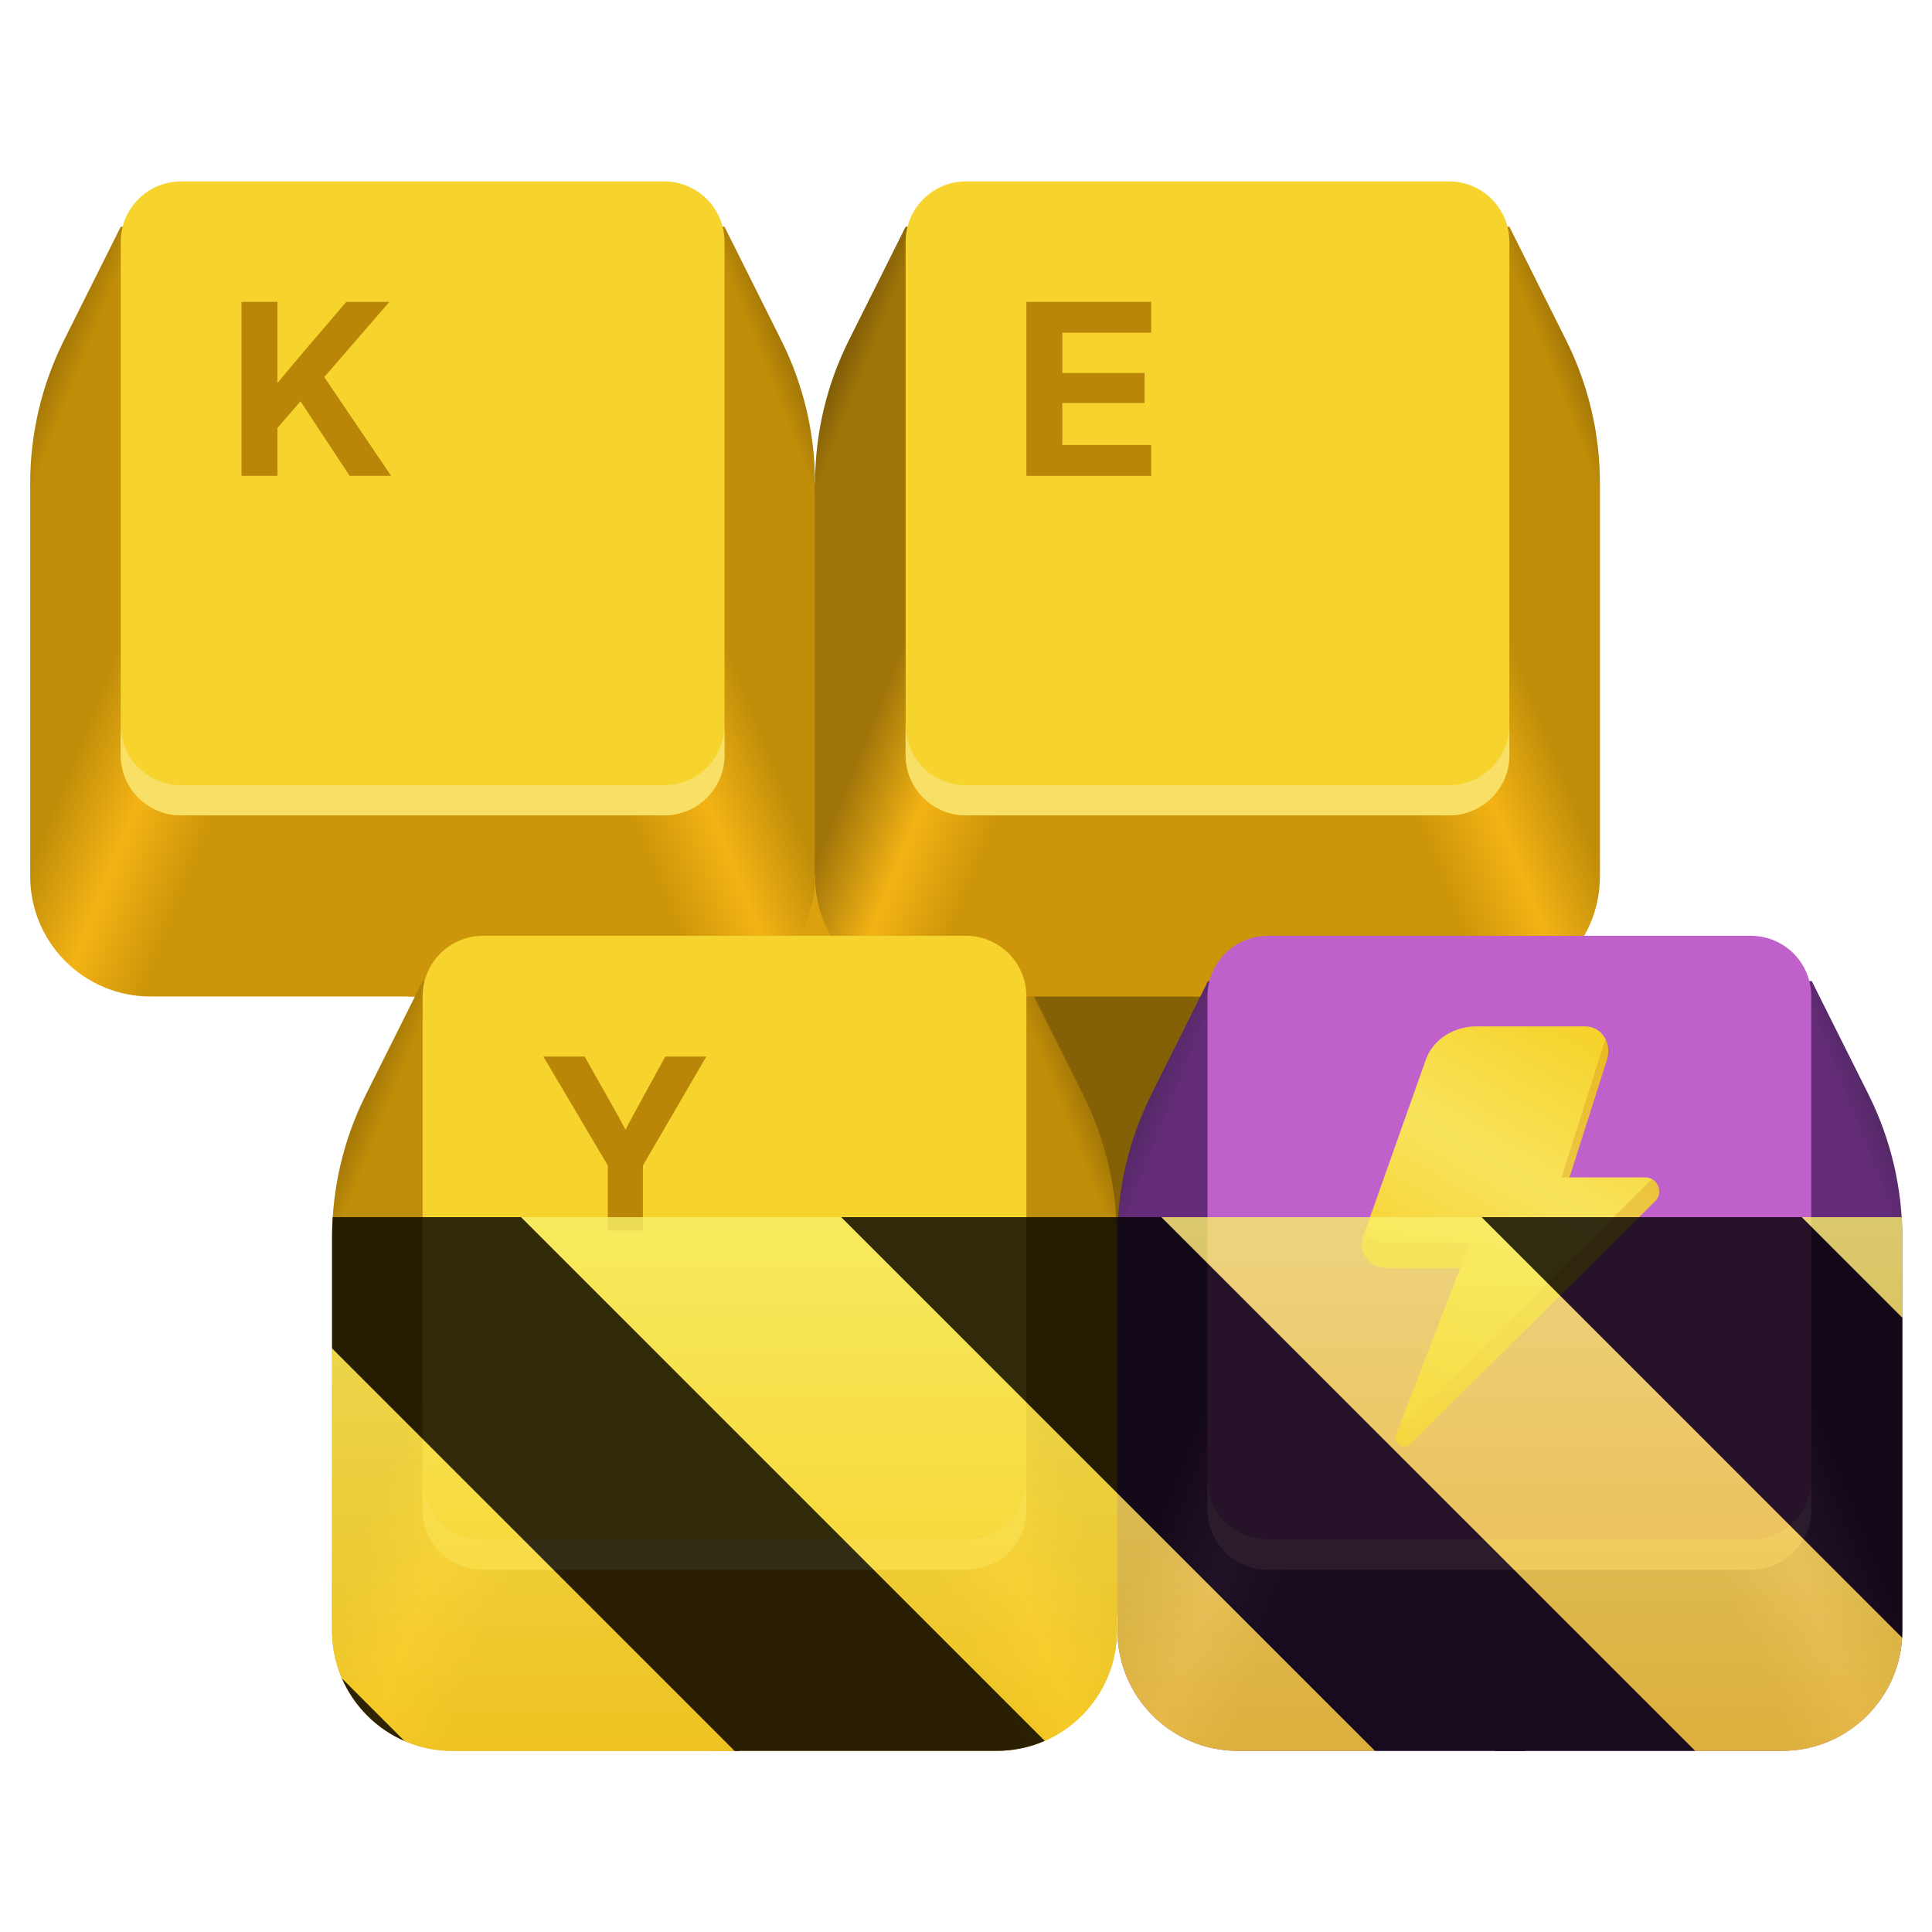
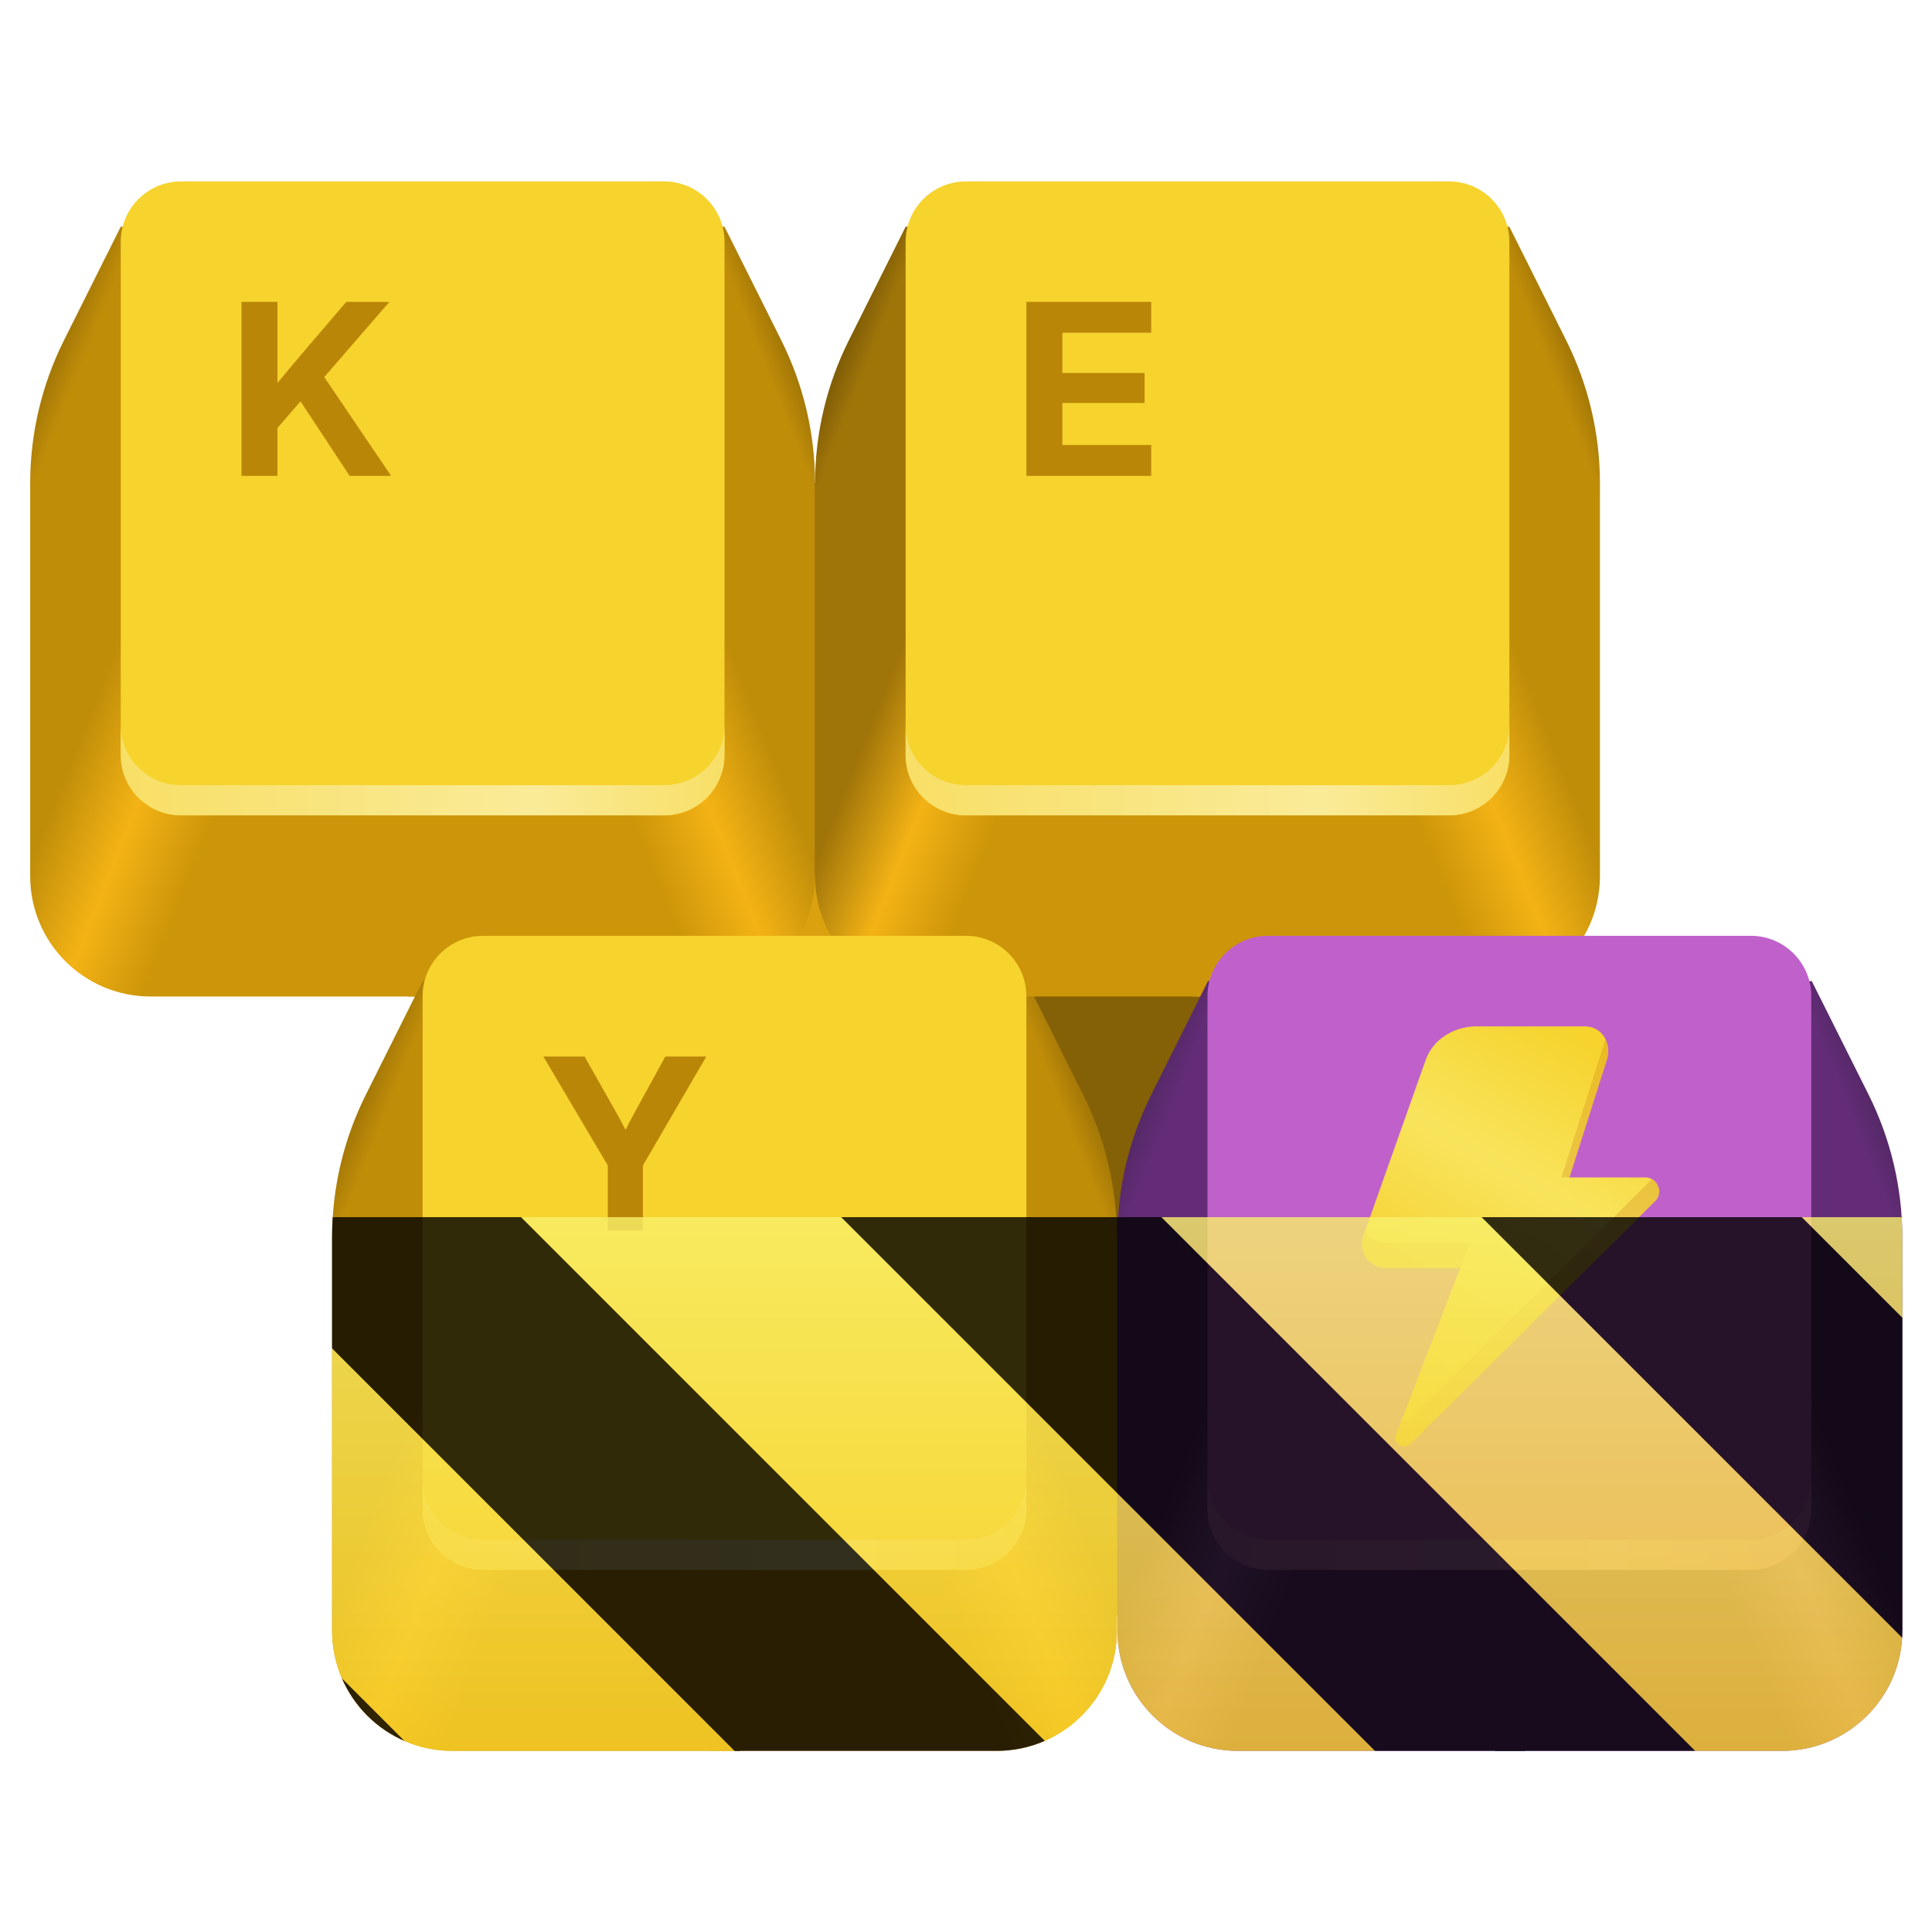
<svg xmlns="http://www.w3.org/2000/svg" xmlns:xlink="http://www.w3.org/1999/xlink" height="128px" viewBox="0 0 128 128" width="128px">
  <filter id="a" height="100%" width="100%" x="0%" y="0%">
    <feColorMatrix color-interpolation-filters="sRGB" values="0 0 0 0 1 0 0 0 0 1 0 0 0 0 1 0 0 0 1 0" />
  </filter>
  <linearGradient id="b" gradientUnits="userSpaceOnUse">
    <stop offset="0" stop-color="#cd9509" />
    <stop offset="0.426" stop-color="#cd9509" />
    <stop offset="0.563" stop-color="#f3b315" />
    <stop offset="0.705" stop-color="#c08d09" />
    <stop offset="0.955" stop-color="#c08d09" />
    <stop offset="1" stop-color="#a57907" />
  </linearGradient>
  <linearGradient id="c" x1="29.974" x2="63.696" xlink:href="#b" y1="66.019" y2="52.565" />
  <linearGradient id="d" x1="81.974" x2="115.696" xlink:href="#b" y1="66.019" y2="52.565" />
  <linearGradient id="e" gradientTransform="matrix(-1 0 0 1 -368.4579 -225.0585)" x1="-394.484" x2="-360.762" xlink:href="#b" y1="291.078" y2="277.624" />
  <linearGradient id="f" x1="49.974" x2="83.696" xlink:href="#b" y1="116" y2="102.546" />
  <linearGradient id="g" gradientUnits="userSpaceOnUse">
    <stop offset="0" stop-color="#783690" />
    <stop offset="0.426" stop-color="#783690" />
    <stop offset="0.563" stop-color="#a35ac0" />
    <stop offset="0.705" stop-color="#642c78" />
    <stop offset="0.955" stop-color="#642c78" />
    <stop offset="1" stop-color="#562968" />
  </linearGradient>
  <linearGradient id="h" x1="102.009" x2="135.731" xlink:href="#g" y1="116" y2="102.546" />
  <linearGradient id="i" gradientTransform="matrix(-1 0 0 1 -316.4579 -225.0585)" gradientUnits="userSpaceOnUse" x1="-394.484" x2="-360.762" y1="291.078" y2="277.624">
    <stop offset="0" stop-color="#cd9509" />
    <stop offset="0.426" stop-color="#cd9509" />
    <stop offset="0.563" stop-color="#f3b315" />
    <stop offset="0.705" stop-color="#9f7409" />
    <stop offset="0.955" stop-color="#9f7409" />
    <stop offset="1" stop-color="#815e07" />
  </linearGradient>
-   <linearGradient id="j" gradientTransform="matrix(-1 0 0 1 -348.4579 -175.0779)" x1="-394.484" x2="-360.762" xlink:href="#b" y1="291.078" y2="277.624" />
-   <linearGradient id="k" gradientTransform="matrix(-1 0 0 1 -296.4228 -175.0779)" x1="-394.484" x2="-360.762" xlink:href="#g" y1="291.078" y2="277.624" />
-   <linearGradient id="l" gradientUnits="userSpaceOnUse" x1="107.104" x2="93.049" y1="70.002" y2="94.345">
+   <linearGradient id="j" gradientUnits="userSpaceOnUse">
+     <stop offset="0" stop-color="#f8df66" />
+     <stop offset="0.687" stop-color="#faeb98" />
+     <stop offset="1" stop-color="#f8df66" />
+   </linearGradient>
+   <linearGradient id="k" x1="8" x2="48" xlink:href="#j" y1="51.019" y2="51.019" />
+   <linearGradient id="l" x1="60" x2="100" xlink:href="#j" y1="51.019" y2="51.019" />
+   <linearGradient id="m" gradientTransform="matrix(-1 0 0 1 -348.4579 -175.0779)" x1="-394.484" x2="-360.762" xlink:href="#b" y1="291.078" y2="277.624" />
+   <linearGradient id="n" x1="28" x2="68" xlink:href="#j" y1="101" y2="101" />
+   <linearGradient id="o" gradientTransform="matrix(-1 0 0 1 -296.4228 -175.0779)" x1="-394.484" x2="-360.762" xlink:href="#g" y1="291.078" y2="277.624" />
+   <linearGradient id="p" gradientUnits="userSpaceOnUse" x1="80" x2="120" y1="101" y2="101">
+     <stop offset="0" stop-color="#c773d0" />
+     <stop offset="0.674" stop-color="#d38bda" />
+     <stop offset="1" stop-color="#c773d0" />
+   </linearGradient>
+   <linearGradient id="q" gradientUnits="userSpaceOnUse" x1="107.104" x2="93.049" y1="70.002" y2="94.345">
    <stop offset="0" stop-color="#f6d32d" />
    <stop offset="0.36" stop-color="#f8e45c" />
    <stop offset="1" stop-color="#f5c211" />
  </linearGradient>
-   <clipPath id="m">
+   <clipPath id="r">
    <rect height="128" width="128" />
  </clipPath>
-   <clipPath id="n">
+   <clipPath id="s">
    <rect height="128" width="128" />
  </clipPath>
-   <mask id="o">
+   <mask id="t">
    <g filter="url(#a)">
-       <g clip-path="url(#n)" filter="url(#a)">
-         <g clip-path="url(#m)">
+       <g clip-path="url(#s)" filter="url(#a)">
+         <g clip-path="url(#r)">
          <path d="m 52 32 h 30 v 75 h -30 z m 0 0" fill="#846007" />
          <path d="m 52 58 h 4 v 6 h -4 z m 0 0" fill="#dba10f" />
          <path d="m 27 15.02 v 51 h 19.035 c 4.398 0 7.965 -3.566 7.965 -7.965 v -26.035 c 0 -3.289 -0.766 -6.531 -2.238 -9.473 l -3.762 -7.527 z m 0 0" fill="url(#c)" />
          <path d="m 79 15.02 v 51 h 19.035 c 4.398 0 7.965 -3.566 7.965 -7.965 v -26.035 c 0 -3.289 -0.766 -6.531 -2.238 -9.473 l -3.762 -7.527 z m 0 0" fill="url(#d)" />
          <path d="m 29 15.02 v 51 h -19.035 c -4.398 0 -7.965 -3.566 -7.965 -7.965 v -26.035 c 0 -3.289 0.766 -6.531 2.238 -9.473 l 3.762 -7.527 z m 0 0" fill="url(#e)" />
          <path d="m 47 65 v 51 h 19.035 c 4.398 0 7.965 -3.566 7.965 -7.965 v -26.035 c 0 -3.289 -0.766 -6.531 -2.238 -9.473 l -3.762 -7.527 z m 0 0" fill="url(#f)" />
          <path d="m 99.035 65 v 51 h 19.035 c 4.398 0 7.965 -3.566 7.965 -7.965 v -26.035 c 0 -3.289 -0.766 -6.531 -2.234 -9.473 l -3.766 -7.527 z m 0 0" fill="url(#h)" />
          <path d="m 81 15.02 v 51 h -19.035 c -4.398 0 -7.965 -3.566 -7.965 -7.965 v -26.035 c 0 -3.289 0.766 -6.531 2.238 -9.473 l 3.762 -7.527 z m 0 0" fill="url(#i)" />
          <path d="m 12 12.02 h 32 c 2.211 0 4 1.789 4 4 v 34 c 0 2.211 -1.789 4 -4 4 h -32 c -2.211 0 -4 -1.789 -4 -4 v -34 c 0 -2.211 1.789 -4 4 -4 z m 0 0" fill="#f6d32d" />
-           <path d="m 8 48.02 v 2 c 0 2.215 1.785 4 4 4 h 32 c 2.215 0 4 -1.785 4 -4 v -2 c 0 2.215 -1.785 4 -4 4 h -32 c -2.215 0 -4 -1.785 -4 -4 z m 0 0" fill="#f8df66" />
+           <path d="m 8 48.02 v 2 c 0 2.215 1.785 4 4 4 h 32 c 2.215 0 4 -1.785 4 -4 v -2 c 0 2.215 -1.785 4 -4 4 h -32 c -2.215 0 -4 -1.785 -4 -4 z m 0 0" fill="url(#k)" />
          <path d="m 64 12.02 h 32 c 2.211 0 4 1.789 4 4 v 34 c 0 2.211 -1.789 4 -4 4 h -32 c -2.211 0 -4 -1.789 -4 -4 v -34 c 0 -2.211 1.789 -4 4 -4 z m 0 0" fill="#f6d32d" />
-           <path d="m 60 48.02 v 2 c 0 2.215 1.785 4 4 4 h 32 c 2.215 0 4 -1.785 4 -4 v -2 c 0 2.215 -1.785 4 -4 4 h -32 c -2.215 0 -4 -1.785 -4 -4 z m 0 0" fill="#f8df66" />
-           <path d="m 49 65 v 51 h -19.035 c -4.398 0 -7.965 -3.566 -7.965 -7.965 v -26.035 c 0 -3.289 0.766 -6.531 2.238 -9.473 l 3.762 -7.527 z m 0 0" fill="url(#j)" />
+           <path d="m 60 48.02 v 2 c 0 2.215 1.785 4 4 4 h 32 c 2.215 0 4 -1.785 4 -4 v -2 c 0 2.215 -1.785 4 -4 4 h -32 c -2.215 0 -4 -1.785 -4 -4 z m 0 0" fill="url(#l)" />
+           <path d="m 49 65 v 51 h -19.035 c -4.398 0 -7.965 -3.566 -7.965 -7.965 v -26.035 c 0 -3.289 0.766 -6.531 2.238 -9.473 l 3.762 -7.527 z m 0 0" fill="url(#m)" />
          <path d="m 32 62 h 32 c 2.211 0 4 1.789 4 4 v 34 c 0 2.211 -1.789 4 -4 4 h -32 c -2.211 0 -4 -1.789 -4 -4 v -34 c 0 -2.211 1.789 -4 4 -4 z m 0 0" fill="#f6d32d" />
-           <path d="m 28 98 v 2 c 0 2.215 1.785 4 4 4 h 32 c 2.215 0 4 -1.785 4 -4 v -2 c 0 2.215 -1.785 4 -4 4 h -32 c -2.215 0 -4 -1.785 -4 -4 z m 0 0" fill="#f8df66" />
-           <path d="m 101.035 65 v 51 h -19.035 c -4.398 0 -7.965 -3.566 -7.965 -7.965 v -26.035 c 0 -3.289 0.766 -6.531 2.238 -9.473 l 3.762 -7.527 z m 0 0" fill="url(#k)" />
+           <path d="m 28 98 v 2 c 0 2.215 1.785 4 4 4 h 32 c 2.215 0 4 -1.785 4 -4 v -2 c 0 2.215 -1.785 4 -4 4 h -32 c -2.215 0 -4 -1.785 -4 -4 z m 0 0" fill="url(#n)" />
+           <path d="m 101.035 65 v 51 h -19.035 c -4.398 0 -7.965 -3.566 -7.965 -7.965 v -26.035 c 0 -3.289 0.766 -6.531 2.238 -9.473 l 3.762 -7.527 z m 0 0" fill="url(#o)" />
          <path d="m 84 62 h 32 c 2.211 0 4 1.789 4 4 v 34 c 0 2.211 -1.789 4 -4 4 h -32 c -2.211 0 -4 -1.789 -4 -4 v -34 c 0 -2.211 1.789 -4 4 -4 z m 0 0" fill="#c061cb" />
-           <path d="m 80 98 v 2 c 0 2.215 1.785 4 4 4 h 32 c 2.215 0 4 -1.785 4 -4 v -2 c 0 2.215 -1.785 4 -4 4 h -32 c -2.215 0 -4 -1.785 -4 -4 z m 0 0" fill="#d18cd9" />
-           <path d="m 94.461 70.215 l -4.102 11.578 c -0.449 1.051 0.316 2.215 1.457 2.215 h 4.926 l -4.23 11 c -0.254 0.57 0.453 1.086 0.918 0.668 l 16.188 -16.055 c 0.633 -0.566 0.23 -1.613 -0.617 -1.613 h -5.02 l 2.48 -7.793 c 0.344 -1.086 -0.32 -2.215 -1.461 -2.215 h -7.184 c -1.461 0 -2.867 0.836 -3.355 2.215 z m 0 0" fill="url(#l)" />
+           <path d="m 80 98 v 2 c 0 2.215 1.785 4 4 4 h 32 c 2.215 0 4 -1.785 4 -4 v -2 c 0 2.215 -1.785 4 -4 4 h -32 c -2.215 0 -4 -1.785 -4 -4 z m 0 0" fill="url(#p)" />
+           <path d="m 94.461 70.215 l -4.102 11.578 c -0.449 1.051 0.316 2.215 1.457 2.215 h 4.926 l -4.23 11 c -0.254 0.57 0.453 1.086 0.918 0.668 l 16.188 -16.055 c 0.633 -0.566 0.23 -1.613 -0.617 -1.613 h -5.02 l 2.48 -7.793 c 0.344 -1.086 -0.32 -2.215 -1.461 -2.215 h -7.184 c -1.461 0 -2.867 0.836 -3.355 2.215 z m 0 0" fill="url(#q)" />
          <path d="m 106.367 68.84 l -2.914 9.168 h 0.527 l 2.48 -7.793 c 0.152 -0.484 0.105 -0.977 -0.094 -1.375 z m 3.082 9.281 l -16.02 15.887 c -0.18 0.164 -0.395 0.184 -0.578 0.117 l -0.34 0.883 c -0.254 0.57 0.453 1.086 0.918 0.668 l 16.188 -16.055 c 0.504 -0.453 0.348 -1.215 -0.168 -1.5 z m -19.004 3.43 l -0.086 0.242 c -0.449 1.051 0.316 2.215 1.457 2.215 h 4.926 l 0.641 -1.664 h -5.566 c -0.605 0 -1.102 -0.328 -1.371 -0.793 z m 0 0" fill="#bd5000" fill-opacity="0.188" />
          <path d="m 17.719 29.121 v -2.945 c 0.262 -0.32 0.523 -0.637 0.789 -0.953 c 0.262 -0.316 0.523 -0.629 0.789 -0.945 c 0.266 -0.312 0.531 -0.629 0.797 -0.949 l 2.848 -3.328 h 2.855 l -4.867 5.617 h -0.188 z m -1.719 2.406 v -11.527 h 2.383 v 11.527 z m 7.164 0 l -3.441 -5.223 l 1.43 -1.809 l 4.758 7.031 z m 0 0" fill="#ba8607" />
          <path d="m 68 31.527 v -11.527 h 8.27 v 2.043 h -5.887 v 2.668 h 5.449 v 1.988 h -5.449 v 2.785 h 5.887 v 2.043 z m 0 0" fill="#ba8607" />
          <path d="m 40.27 81.527 v -4.309 l -4.27 -7.219 h 2.73 l 1.957 3.457 c 0.184 0.32 0.355 0.637 0.52 0.953 c 0.172 0.316 0.34 0.629 0.504 0.945 h -0.52 c 0.16 -0.316 0.32 -0.629 0.48 -0.945 c 0.164 -0.316 0.336 -0.633 0.512 -0.953 l 1.895 -3.457 h 2.715 l -4.199 7.219 v 4.309 z m 0 0" fill="#ba8607" />
        </g>
      </g>
    </g>
  </mask>
-   <mask id="p">
+   <mask id="u">
    <g filter="url(#a)">
      <rect fill-opacity="0.8" height="184.32" width="184.32" x="-28.16" y="-28.16" />
    </g>
  </mask>
-   <linearGradient id="q" gradientTransform="matrix(0 0.37 -0.98462 0 295.385 -30.36)" gradientUnits="userSpaceOnUse" x1="300" x2="428" y1="235" y2="235">
+   <linearGradient id="v" gradientTransform="matrix(0 0.37 -0.98462 0 295.385 -30.36)" gradientUnits="userSpaceOnUse" x1="300" x2="428" y1="235" y2="235">
    <stop offset="0" stop-color="#f9f06b" />
    <stop offset="1" stop-color="#f5c211" />
  </linearGradient>
-   <clipPath id="r">
+   <clipPath id="w">
    <rect height="128" width="128" />
  </clipPath>
-   <clipPath id="s">
+   <clipPath id="x">
    <rect height="128" width="128" />
  </clipPath>
  <path d="m 52 32 h 30 v 75 h -30 z m 0 0" fill="#846007" />
  <path d="m 52 58 h 4 v 6 h -4 z m 0 0" fill="#dba10f" />
  <path d="m 27 15.02 v 51 h 19.035 c 4.398 0 7.965 -3.566 7.965 -7.965 v -26.035 c 0 -3.289 -0.766 -6.531 -2.238 -9.473 l -3.762 -7.527 z m 0 0" fill="url(#c)" />
  <path d="m 79 15.02 v 51 h 19.035 c 4.398 0 7.965 -3.566 7.965 -7.965 v -26.035 c 0 -3.289 -0.766 -6.531 -2.238 -9.473 l -3.762 -7.527 z m 0 0" fill="url(#d)" />
  <path d="m 29 15.02 v 51 h -19.035 c -4.398 0 -7.965 -3.566 -7.965 -7.965 v -26.035 c 0 -3.289 0.766 -6.531 2.238 -9.473 l 3.762 -7.527 z m 0 0" fill="url(#e)" />
  <path d="m 47 65 v 51 h 19.035 c 4.398 0 7.965 -3.566 7.965 -7.965 v -26.035 c 0 -3.289 -0.766 -6.531 -2.238 -9.473 l -3.762 -7.527 z m 0 0" fill="url(#f)" />
  <path d="m 99.035 65 v 51 h 19.035 c 4.398 0 7.965 -3.566 7.965 -7.965 v -26.035 c 0 -3.289 -0.766 -6.531 -2.234 -9.473 l -3.766 -7.527 z m 0 0" fill="url(#h)" />
  <path d="m 81 15.02 v 51 h -19.035 c -4.398 0 -7.965 -3.566 -7.965 -7.965 v -26.035 c 0 -3.289 0.766 -6.531 2.238 -9.473 l 3.762 -7.527 z m 0 0" fill="url(#i)" />
  <path d="m 12 12.02 h 32 c 2.211 0 4 1.789 4 4 v 34 c 0 2.211 -1.789 4 -4 4 h -32 c -2.211 0 -4 -1.789 -4 -4 v -34 c 0 -2.211 1.789 -4 4 -4 z m 0 0" fill="#f6d32d" />
-   <path d="m 8 48.02 v 2 c 0 2.215 1.785 4 4 4 h 32 c 2.215 0 4 -1.785 4 -4 v -2 c 0 2.215 -1.785 4 -4 4 h -32 c -2.215 0 -4 -1.785 -4 -4 z m 0 0" fill="#f8df66" />
+   <path d="m 8 48.02 v 2 c 0 2.215 1.785 4 4 4 h 32 c 2.215 0 4 -1.785 4 -4 v -2 c 0 2.215 -1.785 4 -4 4 h -32 c -2.215 0 -4 -1.785 -4 -4 z m 0 0" fill="url(#k)" />
  <path d="m 64 12.02 h 32 c 2.211 0 4 1.789 4 4 v 34 c 0 2.211 -1.789 4 -4 4 h -32 c -2.211 0 -4 -1.789 -4 -4 v -34 c 0 -2.211 1.789 -4 4 -4 z m 0 0" fill="#f6d32d" />
-   <path d="m 60 48.02 v 2 c 0 2.215 1.785 4 4 4 h 32 c 2.215 0 4 -1.785 4 -4 v -2 c 0 2.215 -1.785 4 -4 4 h -32 c -2.215 0 -4 -1.785 -4 -4 z m 0 0" fill="#f8df66" />
-   <path d="m 49 65 v 51 h -19.035 c -4.398 0 -7.965 -3.566 -7.965 -7.965 v -26.035 c 0 -3.289 0.766 -6.531 2.238 -9.473 l 3.762 -7.527 z m 0 0" fill="url(#j)" />
+   <path d="m 60 48.02 v 2 c 0 2.215 1.785 4 4 4 h 32 c 2.215 0 4 -1.785 4 -4 v -2 c 0 2.215 -1.785 4 -4 4 h -32 c -2.215 0 -4 -1.785 -4 -4 z m 0 0" fill="url(#l)" />
+   <path d="m 49 65 v 51 h -19.035 c -4.398 0 -7.965 -3.566 -7.965 -7.965 v -26.035 c 0 -3.289 0.766 -6.531 2.238 -9.473 l 3.762 -7.527 z m 0 0" fill="url(#m)" />
  <path d="m 32 62 h 32 c 2.211 0 4 1.789 4 4 v 34 c 0 2.211 -1.789 4 -4 4 h -32 c -2.211 0 -4 -1.789 -4 -4 v -34 c 0 -2.211 1.789 -4 4 -4 z m 0 0" fill="#f6d32d" />
-   <path d="m 28 98 v 2 c 0 2.215 1.785 4 4 4 h 32 c 2.215 0 4 -1.785 4 -4 v -2 c 0 2.215 -1.785 4 -4 4 h -32 c -2.215 0 -4 -1.785 -4 -4 z m 0 0" fill="#f8df66" />
-   <path d="m 101.035 65 v 51 h -19.035 c -4.398 0 -7.965 -3.566 -7.965 -7.965 v -26.035 c 0 -3.289 0.766 -6.531 2.238 -9.473 l 3.762 -7.527 z m 0 0" fill="url(#k)" />
+   <path d="m 28 98 v 2 c 0 2.215 1.785 4 4 4 h 32 c 2.215 0 4 -1.785 4 -4 v -2 c 0 2.215 -1.785 4 -4 4 h -32 c -2.215 0 -4 -1.785 -4 -4 z m 0 0" fill="url(#n)" />
+   <path d="m 101.035 65 v 51 h -19.035 c -4.398 0 -7.965 -3.566 -7.965 -7.965 v -26.035 c 0 -3.289 0.766 -6.531 2.238 -9.473 l 3.762 -7.527 z m 0 0" fill="url(#o)" />
  <path d="m 84 62 h 32 c 2.211 0 4 1.789 4 4 v 34 c 0 2.211 -1.789 4 -4 4 h -32 c -2.211 0 -4 -1.789 -4 -4 v -34 c 0 -2.211 1.789 -4 4 -4 z m 0 0" fill="#c061cb" />
-   <path d="m 80 98 v 2 c 0 2.215 1.785 4 4 4 h 32 c 2.215 0 4 -1.785 4 -4 v -2 c 0 2.215 -1.785 4 -4 4 h -32 c -2.215 0 -4 -1.785 -4 -4 z m 0 0" fill="#d18cd9" />
-   <path d="m 94.461 70.215 l -4.102 11.578 c -0.449 1.051 0.316 2.215 1.457 2.215 h 4.926 l -4.23 11 c -0.254 0.57 0.453 1.086 0.918 0.668 l 16.188 -16.055 c 0.633 -0.566 0.23 -1.613 -0.617 -1.613 h -5.02 l 2.48 -7.793 c 0.344 -1.086 -0.32 -2.215 -1.461 -2.215 h -7.184 c -1.461 0 -2.867 0.836 -3.355 2.215 z m 0 0" fill="url(#l)" />
+   <path d="m 80 98 v 2 c 0 2.215 1.785 4 4 4 h 32 c 2.215 0 4 -1.785 4 -4 v -2 c 0 2.215 -1.785 4 -4 4 h -32 c -2.215 0 -4 -1.785 -4 -4 z m 0 0" fill="url(#p)" />
+   <path d="m 94.461 70.215 l -4.102 11.578 c -0.449 1.051 0.316 2.215 1.457 2.215 h 4.926 l -4.23 11 c -0.254 0.57 0.453 1.086 0.918 0.668 l 16.188 -16.055 c 0.633 -0.566 0.23 -1.613 -0.617 -1.613 h -5.02 l 2.48 -7.793 c 0.344 -1.086 -0.32 -2.215 -1.461 -2.215 h -7.184 c -1.461 0 -2.867 0.836 -3.355 2.215 z m 0 0" fill="url(#q)" />
  <path d="m 106.367 68.84 l -2.914 9.168 h 0.527 l 2.48 -7.793 c 0.152 -0.484 0.105 -0.977 -0.094 -1.375 z m 3.082 9.281 l -16.02 15.887 c -0.18 0.164 -0.395 0.184 -0.578 0.117 l -0.34 0.883 c -0.254 0.57 0.453 1.086 0.918 0.668 l 16.188 -16.055 c 0.504 -0.453 0.348 -1.215 -0.168 -1.5 z m -19.004 3.43 l -0.086 0.242 c -0.449 1.051 0.316 2.215 1.457 2.215 h 4.926 l 0.641 -1.664 h -5.566 c -0.605 0 -1.102 -0.328 -1.371 -0.793 z m 0 0" fill="#bd5000" fill-opacity="0.188" />
  <g fill="#ba8607">
    <path d="m 17.719 29.121 v -2.945 c 0.262 -0.32 0.523 -0.637 0.789 -0.953 c 0.262 -0.316 0.523 -0.629 0.789 -0.945 c 0.266 -0.312 0.531 -0.629 0.797 -0.949 l 2.848 -3.328 h 2.855 l -4.867 5.617 h -0.188 z m -1.719 2.406 v -11.527 h 2.383 v 11.527 z m 7.164 0 l -3.441 -5.223 l 1.43 -1.809 l 4.758 7.031 z m 0 0" />
    <path d="m 68 31.527 v -11.527 h 8.27 v 2.043 h -5.887 v 2.668 h 5.449 v 1.988 h -5.449 v 2.785 h 5.887 v 2.043 z m 0 0" />
    <path d="m 40.27 81.527 v -4.309 l -4.27 -7.219 h 2.73 l 1.957 3.457 c 0.184 0.32 0.355 0.637 0.52 0.953 c 0.172 0.316 0.34 0.629 0.504 0.945 h -0.52 c 0.16 -0.316 0.32 -0.629 0.48 -0.945 c 0.164 -0.316 0.336 -0.633 0.512 -0.953 l 1.895 -3.457 h 2.715 l -4.199 7.219 v 4.309 z m 0 0" />
  </g>
-   <g mask="url(#o)">
-     <g clip-path="url(#s)">
-       <g mask="url(#p)">
-         <g clip-path="url(#r)">
-           <path d="m 128 80.641 v 47.359 h -128 v -47.359 z m 0 0" fill="url(#q)" />
+   <g mask="url(#t)">
+     <g clip-path="url(#x)">
+       <g mask="url(#u)">
+         <g clip-path="url(#w)">
+           <path d="m 128 80.641 v 47.359 h -128 v -47.359 z m 0 0" fill="url(#v)" />
          <path d="m 13.309 80.641 l 47.355 47.359 h 21.215 l -47.359 -47.359 z m 42.422 0 l 47.363 47.359 h 21.215 l -47.363 -47.359 z m 42.43 0 l 29.84 29.84 v -21.211 l -8.629 -8.629 z m -98.16 7.906 v 21.215 l 18.238 18.238 h 21.215 z m 0 0" />
        </g>
      </g>
    </g>
  </g>
</svg>
